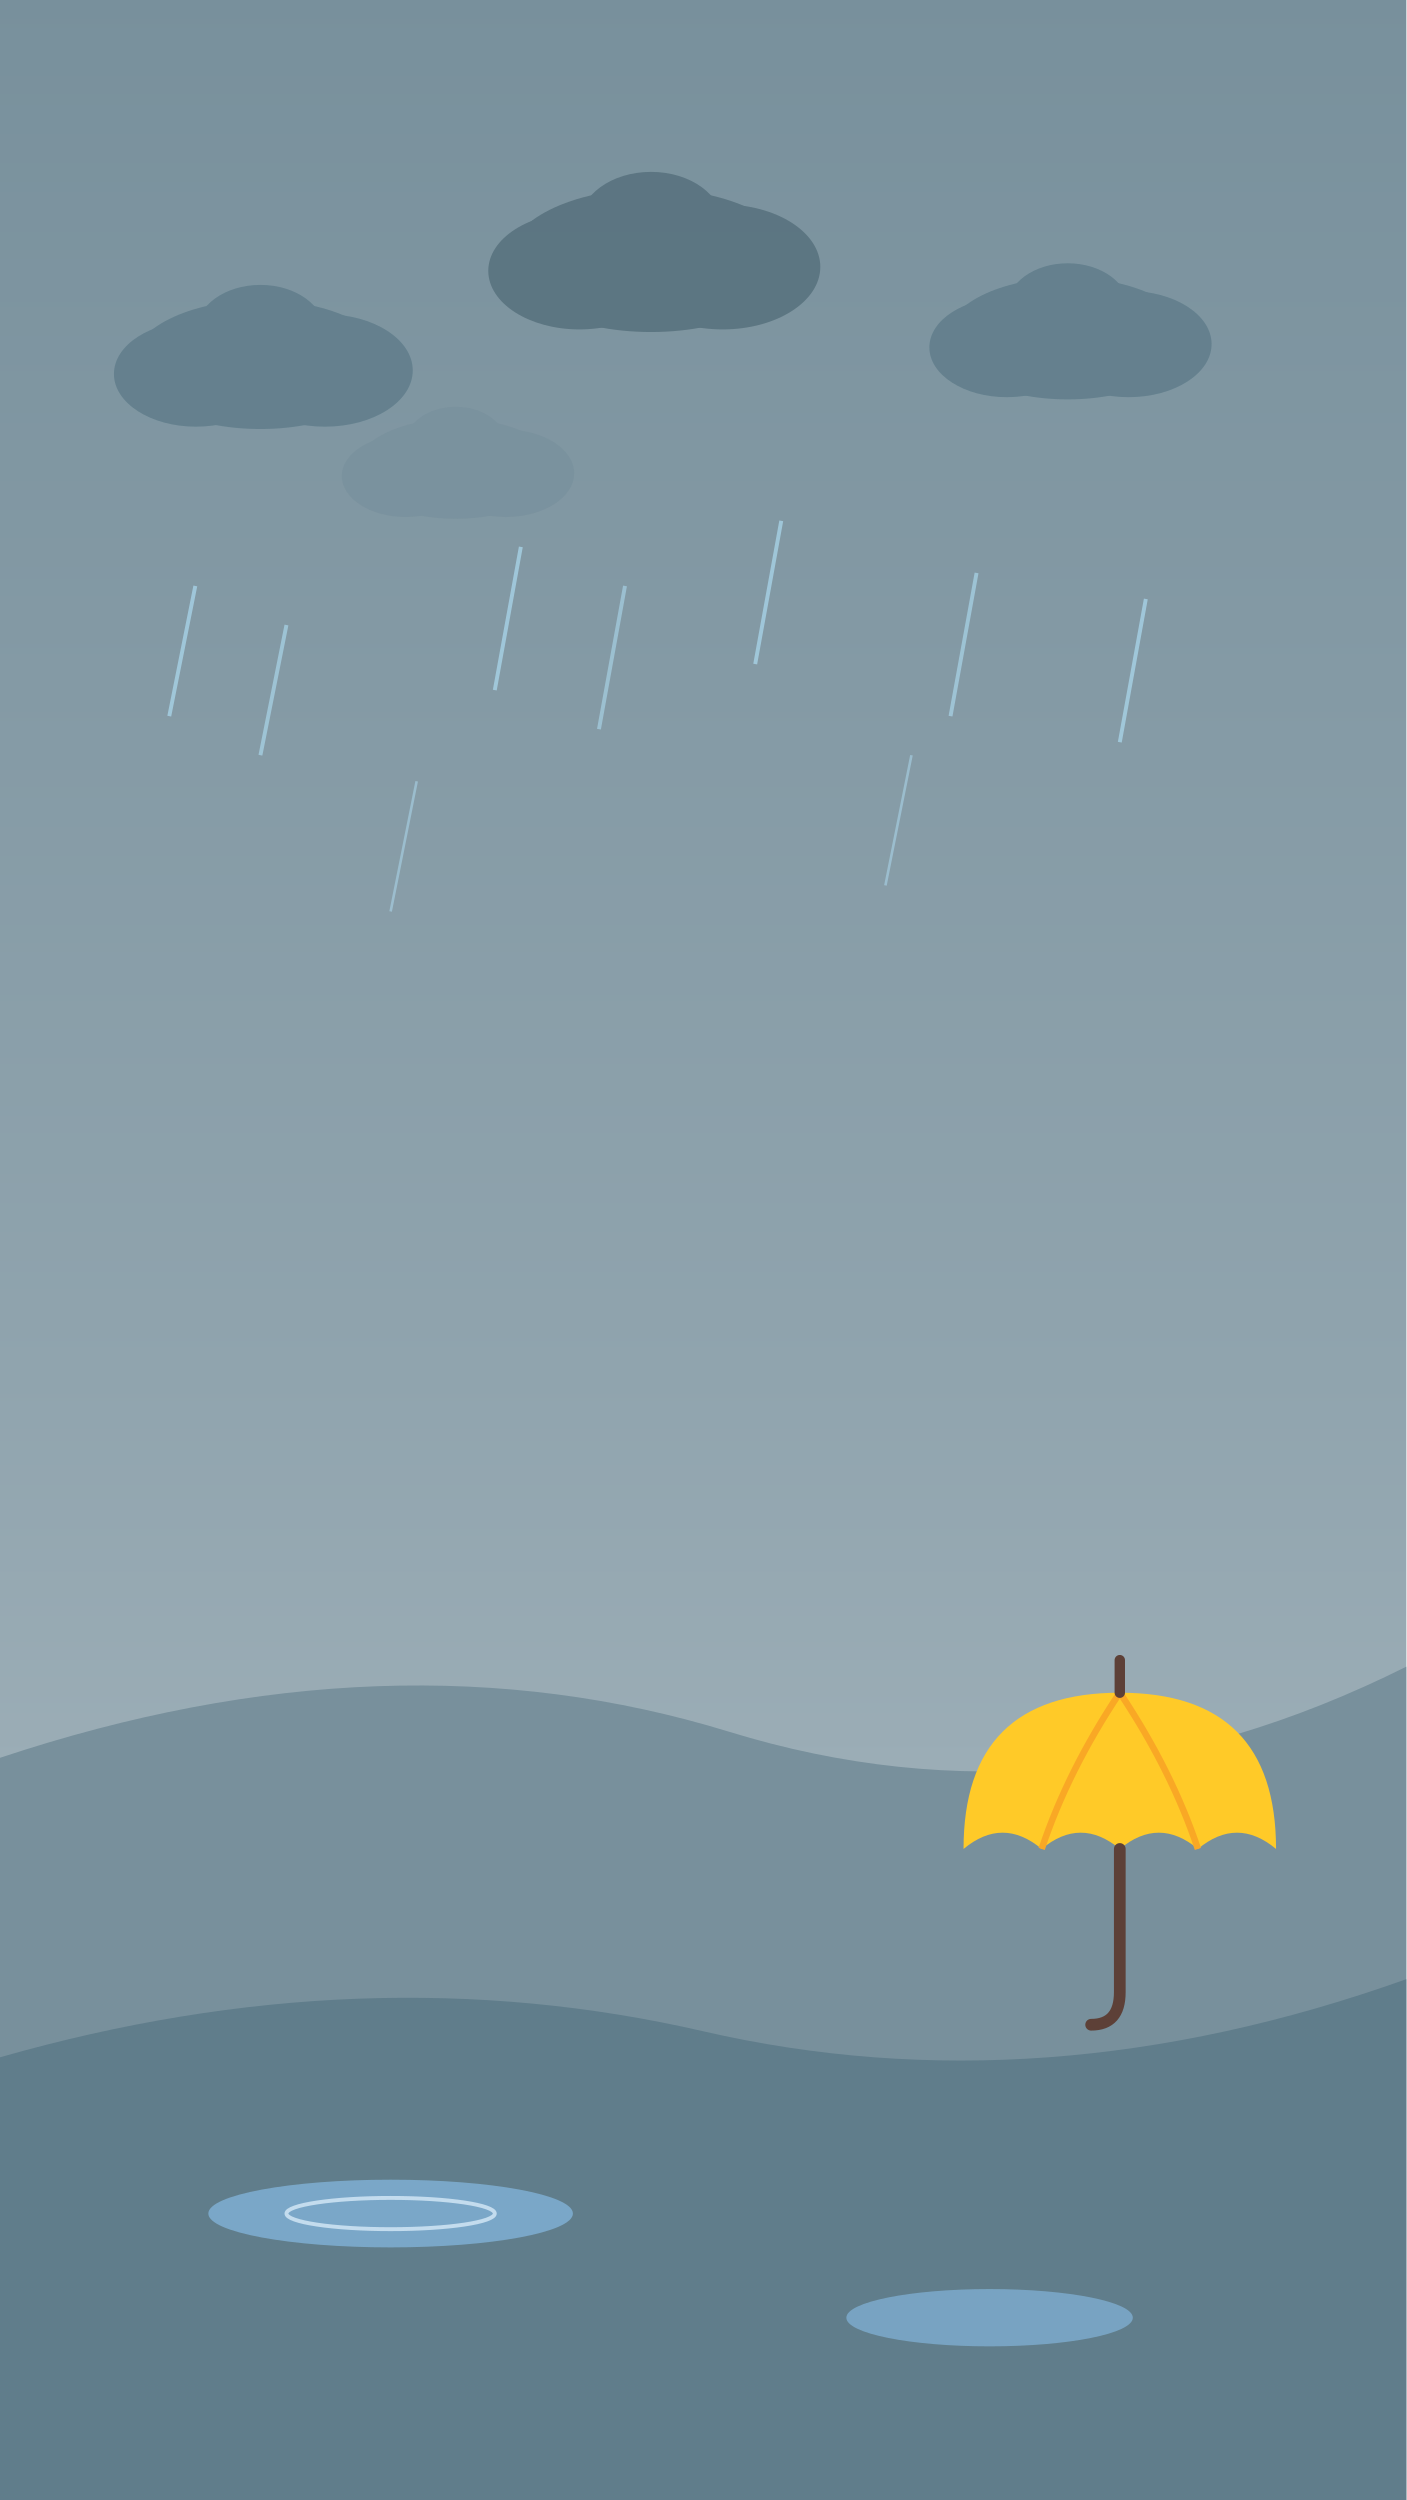
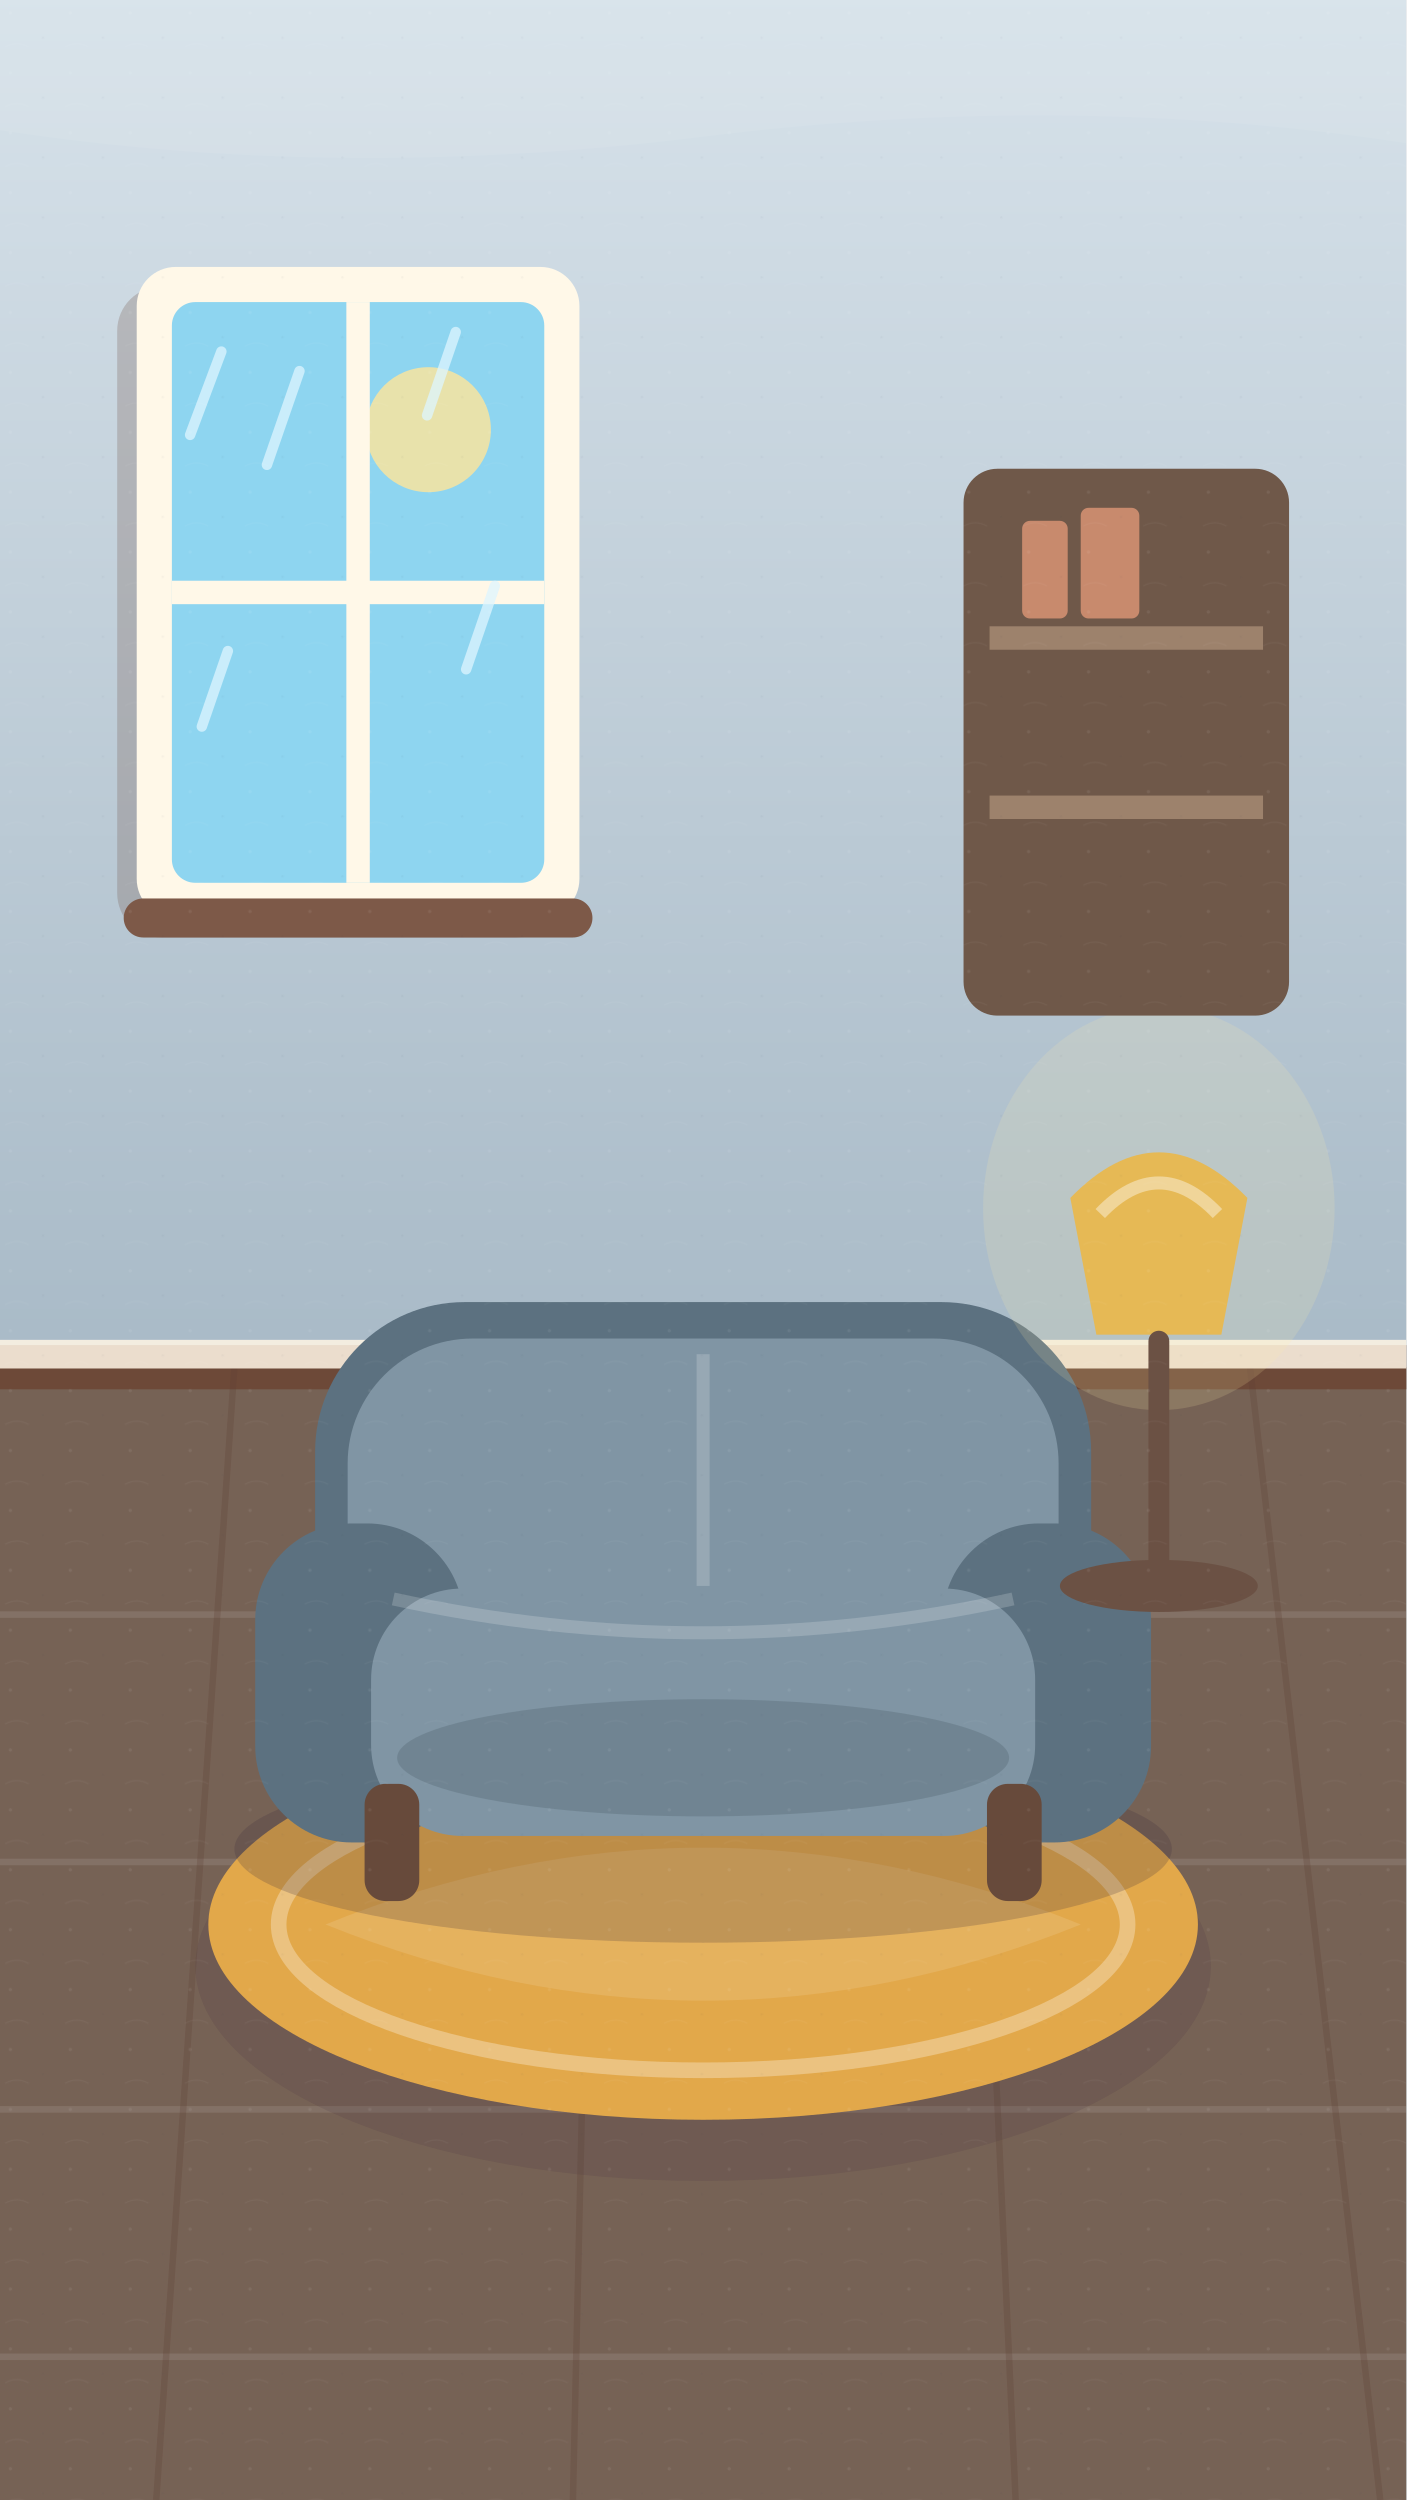
<svg xmlns="http://www.w3.org/2000/svg" width="1080" height="1920" viewBox="0 0 1080 1920">
  <defs>
-     <linearGradient id="rd" x1="0" y1="0" x2="0" y2="1">
-       <stop offset="0%" stop-color="#78909C" />
-       <stop offset="55%" stop-color="#90A4AE" />
-       <stop offset="100%" stop-color="#B0BEC5" />
+     <linearGradient id="rainy_day_sky" x1="0" y1="0" x2="0" y2="1">
+       <stop offset="0" stop-color="#D7E2EA" />
+       <stop offset="1" stop-color="#8299AA" />
    </linearGradient>
+     <linearGradient id="rainy_day_shine" x1="0" y1="0" x2="1" y2="1">
+       <stop offset="0" stop-color="#FFFFFF" stop-opacity=".45" />
+       <stop offset=".55" stop-color="#FFFFFF" stop-opacity=".05" />
+       <stop offset="1" stop-color="#1E2440" stop-opacity=".12" />
+     </linearGradient>
+     <radialGradient id="rainy_day_glow">
+       <stop offset="0" stop-color="#FFFFFF" stop-opacity=".72" />
+       <stop offset="1" stop-color="#FFFFFF" stop-opacity="0" />
+     </radialGradient>
+     <pattern id="rainy_day_grain" width="46" height="46" patternUnits="userSpaceOnUse">
+       <circle cx="8" cy="10" r="1.3" fill="#FFFFFF" opacity=".12" />
+       <circle cx="33" cy="29" r="1" fill="#24304A" opacity=".06" />
+       <path d="M4 36 Q13 31 22 36" fill="none" stroke="#FFFFFF" stroke-width="1" opacity=".07" />
+     </pattern>
  </defs>
-   <rect width="1080" height="1920" fill="url(#rd)" />
-   <g opacity="0.85">
-     <ellipse cx="200.0" cy="280.0" rx="99" ry="49.5" fill="#607D8B" />
-     <ellipse cx="150.5" cy="287.2" rx="63" ry="40.5" fill="#607D8B" />
-     <ellipse cx="249.5" cy="284.5" rx="67.5" ry="43.2" fill="#607D8B" />
-     <ellipse cx="200.0" cy="254.8" rx="49.5" ry="36.0" fill="#607D8B" />
+   <rect width="1080" height="1920" fill="url(#rainy_day_sky)" />
+   <rect y="1050" width="1080" height="870" fill="#766255" />
+   <path d="M0 1050 H1080" stroke="#6D4938" stroke-width="34" />
+   <path d="M0 1240 H1080 M0 1430 H1080 M0 1620 H1080 M0 1810 H1080" stroke="#FFFFFF" stroke-width="5" opacity=".1" />
+   <path d="M180 1050 L120 1920 M460 1050 L440 1920 M740 1050 L780 1920 M960 1050 L1060 1920" stroke="#5E3D31" stroke-width="5" opacity=".26" />
+   <path d="M0 1040 H1080" stroke="#FFF4E4" stroke-width="22" opacity=".86" />
+   <ellipse cx="540" cy="1510" rx="390" ry="165" fill="#4D3540" opacity=".18" />
+   <ellipse cx="540" cy="1478" rx="380" ry="150" fill="#E2A84A" />
+   <ellipse cx="540" cy="1478" rx="326" ry="112" fill="none" stroke="#FFFFFF" stroke-width="12" opacity=".3" />
+   <path d="M250 1478 Q540 1360 830 1478 Q540 1595 250 1478Z" fill="#FFFFFF" opacity=".11" />
+   <g>
+     <rect x="90" y="220" width="340" height="500" rx="34" fill="#6E5045" opacity=".25" />
+     <rect x="105" y="205" width="340" height="500" rx="30" fill="#FFF8E8" />
+     <rect x="132" y="232" width="286" height="446" rx="18" fill="#8ED5F0" />
+     <circle cx="329" cy="330" r="48" fill="#FFE59A" opacity=".8" />
+     <path d="M275 232 V678 M132 455 H418" stroke="#FFF8E8" stroke-width="18" />
+     <path d="M170 270 l-24 64 M230 285 l-25 72 M350 255 l-22 64 M380 450 l-22 64 M175 500 l-20 58" stroke="#DDF5FF" stroke-width="8" stroke-linecap="round" opacity=".75" />
+     <path d="M110 705 H440" stroke="#7D5948" stroke-width="30" stroke-linecap="round" />
  </g>
-   <g opacity="0.8">
-     <ellipse cx="500.0" cy="200.0" rx="110" ry="55" fill="#546E7A" />
-     <ellipse cx="445.0" cy="208.0" rx="70.0" ry="45.0" fill="#546E7A" />
-     <ellipse cx="555.0" cy="205.0" rx="75.0" ry="48.0" fill="#546E7A" />
-     <ellipse cx="500.0" cy="172.0" rx="55" ry="40.0" fill="#546E7A" />
+   <g>
+     <ellipse cx="540" cy="1420" rx="360" ry="72" fill="#3B2C3C" opacity=".22" />
+     <rect x="242" y="1000" width="596" height="390" rx="115" fill="#5C7180" />
+     <rect x="267" y="1028" width="546" height="300" rx="96" fill="#8095A4" />
+     <rect x="196" y="1170" width="160" height="245" rx="74" fill="#5C7180" />
+     <rect x="724" y="1170" width="160" height="245" rx="74" fill="#5C7180" />
+     <rect x="285" y="1220" width="510" height="190" rx="70" fill="#8095A4" />
+     <path d="M540 1040 V1218 M302 1228 Q540 1280 778 1228" fill="none" stroke="#FFFFFF" stroke-width="10" opacity=".18" />
+     <rect x="280" y="1370" width="42" height="90" rx="16" fill="#674A3B" />
+     <rect x="758" y="1370" width="42" height="90" rx="16" fill="#674A3B" />
  </g>
-   <g opacity="0.85">
-     <ellipse cx="820.0" cy="260.0" rx="93.5" ry="46.75" fill="#607D8B" />
-     <ellipse cx="773.25" cy="266.8" rx="59.5" ry="38.25" fill="#607D8B" />
-     <ellipse cx="866.75" cy="264.25" rx="63.75" ry="40.8" fill="#607D8B" />
-     <ellipse cx="820.0" cy="236.2" rx="46.75" ry="34.0" fill="#607D8B" />
+   <g transform="translate(890.0 920.0)">
+     <ellipse cx="0" cy="8" rx="135" ry="155" fill="#FFE9A5" opacity=".16" />
+     <path d="M-68 0 Q0-70 68 0 L48 105 H-48Z" fill="#E6B955" />
+     <path d="M-45 12 Q0-35 45 12" fill="none" stroke="#FFFFFF" stroke-width="10" opacity=".4" />
+     <rect x="-8" y="102" width="16" height="190" rx="8" fill="#6B5144" />
+     <ellipse cy="298" rx="76" ry="20" fill="#6B5144" />
  </g>
-   <g opacity="0.7">
-     <ellipse cx="350.0" cy="360.0" rx="77.0" ry="38.5" fill="#78909C" />
-     <ellipse cx="311.5" cy="365.6" rx="49.0" ry="31.5" fill="#78909C" />
-     <ellipse cx="388.5" cy="363.5" rx="52.5" ry="33.6" fill="#78909C" />
-     <ellipse cx="350.0" cy="340.4" rx="38.5" ry="28.0" fill="#78909C" />
+   <g transform="translate(740 360)">
+     <rect width="250" height="420" rx="26" fill="#6F5849" />
+     <path d="M20 130 H230 M20 260 H230" stroke="#9D826C" stroke-width="18" />
+     <g fill="#C88A6D">
+       <rect x="45" y="40" width="35" height="75" rx="6" />
+       <rect x="90" y="30" width="45" height="85" rx="6" />
+     </g>
  </g>
-   <line x1="150" y1="450" x2="130" y2="550" stroke="#B3E5FC" stroke-width="3" opacity="0.6" />
-   <line x1="220" y1="480" x2="200" y2="580" stroke="#B3E5FC" stroke-width="3" opacity="0.55" />
-   <line x1="400" y1="420" x2="380" y2="530" stroke="#B3E5FC" stroke-width="3" opacity="0.6" />
-   <line x1="480" y1="450" x2="460" y2="560" stroke="#B3E5FC" stroke-width="3" opacity="0.5" />
-   <line x1="600" y1="400" x2="580" y2="510" stroke="#B3E5FC" stroke-width="3" opacity="0.6" />
-   <line x1="750" y1="440" x2="730" y2="550" stroke="#B3E5FC" stroke-width="3" opacity="0.55" />
-   <line x1="880" y1="460" x2="860" y2="570" stroke="#B3E5FC" stroke-width="3" opacity="0.6" />
-   <line x1="320" y1="600" x2="300" y2="700" stroke="#B3E5FC" stroke-width="2" opacity="0.45" />
-   <line x1="700" y1="580" x2="680" y2="680" stroke="#B3E5FC" stroke-width="2" opacity="0.45" />
-   <path d="M0 1350 Q300 1250 560 1330 T1080 1280 L1080 1920 L0 1920 Z" fill="#78909C" opacity="1.0" />
-   <path d="M0 1580 Q280 1500 540 1560 T1080 1520 L1080 1920 L0 1920 Z" fill="#607D8B" opacity="1.0" />
-   <g transform="translate(860,1420)">
-     <path d="M-120 0 Q-120 -120 0 -120 Q120 -120 120 0 Q90 -25 60 0 Q30 -25 0 0 Q-30 -25 -60 0 Q-90 -25 -120 0 Z" fill="#FFCA28" />
-     <path d="M0 -120 Q-40 -60 -60 0 M0 -120 Q40 -60 60 0" fill="none" stroke="#F9A825" stroke-width="5" />
-     <line x1="0" y1="-120" x2="0" y2="-145" stroke="#5D4037" stroke-width="8" stroke-linecap="round" />
-     <path d="M0 0 L0 110 Q0 135 -22 135" fill="none" stroke="#5D4037" stroke-width="9" stroke-linecap="round" />
-   </g>
-   <ellipse cx="300" cy="1700" rx="140" ry="26" fill="#90CAF9" opacity="0.55" />
-   <ellipse cx="760" cy="1780" rx="110" ry="22" fill="#90CAF9" opacity="0.5" />
-   <ellipse cx="300" cy="1700" rx="80" ry="12" fill="none" stroke="#E3F2FD" stroke-width="3" opacity="0.7" />
+   <ellipse cx="540" cy="1350" rx="235" ry="45" fill="#32434B" opacity=".2" />
+   <rect width="1080" height="1920" fill="url(#rainy_day_grain)" opacity=".55" />
+   <path d="M0 0 H1080 V110 Q820 70 540 105 T0 100 Z" fill="#FFFFFF" opacity=".06" />
</svg>
